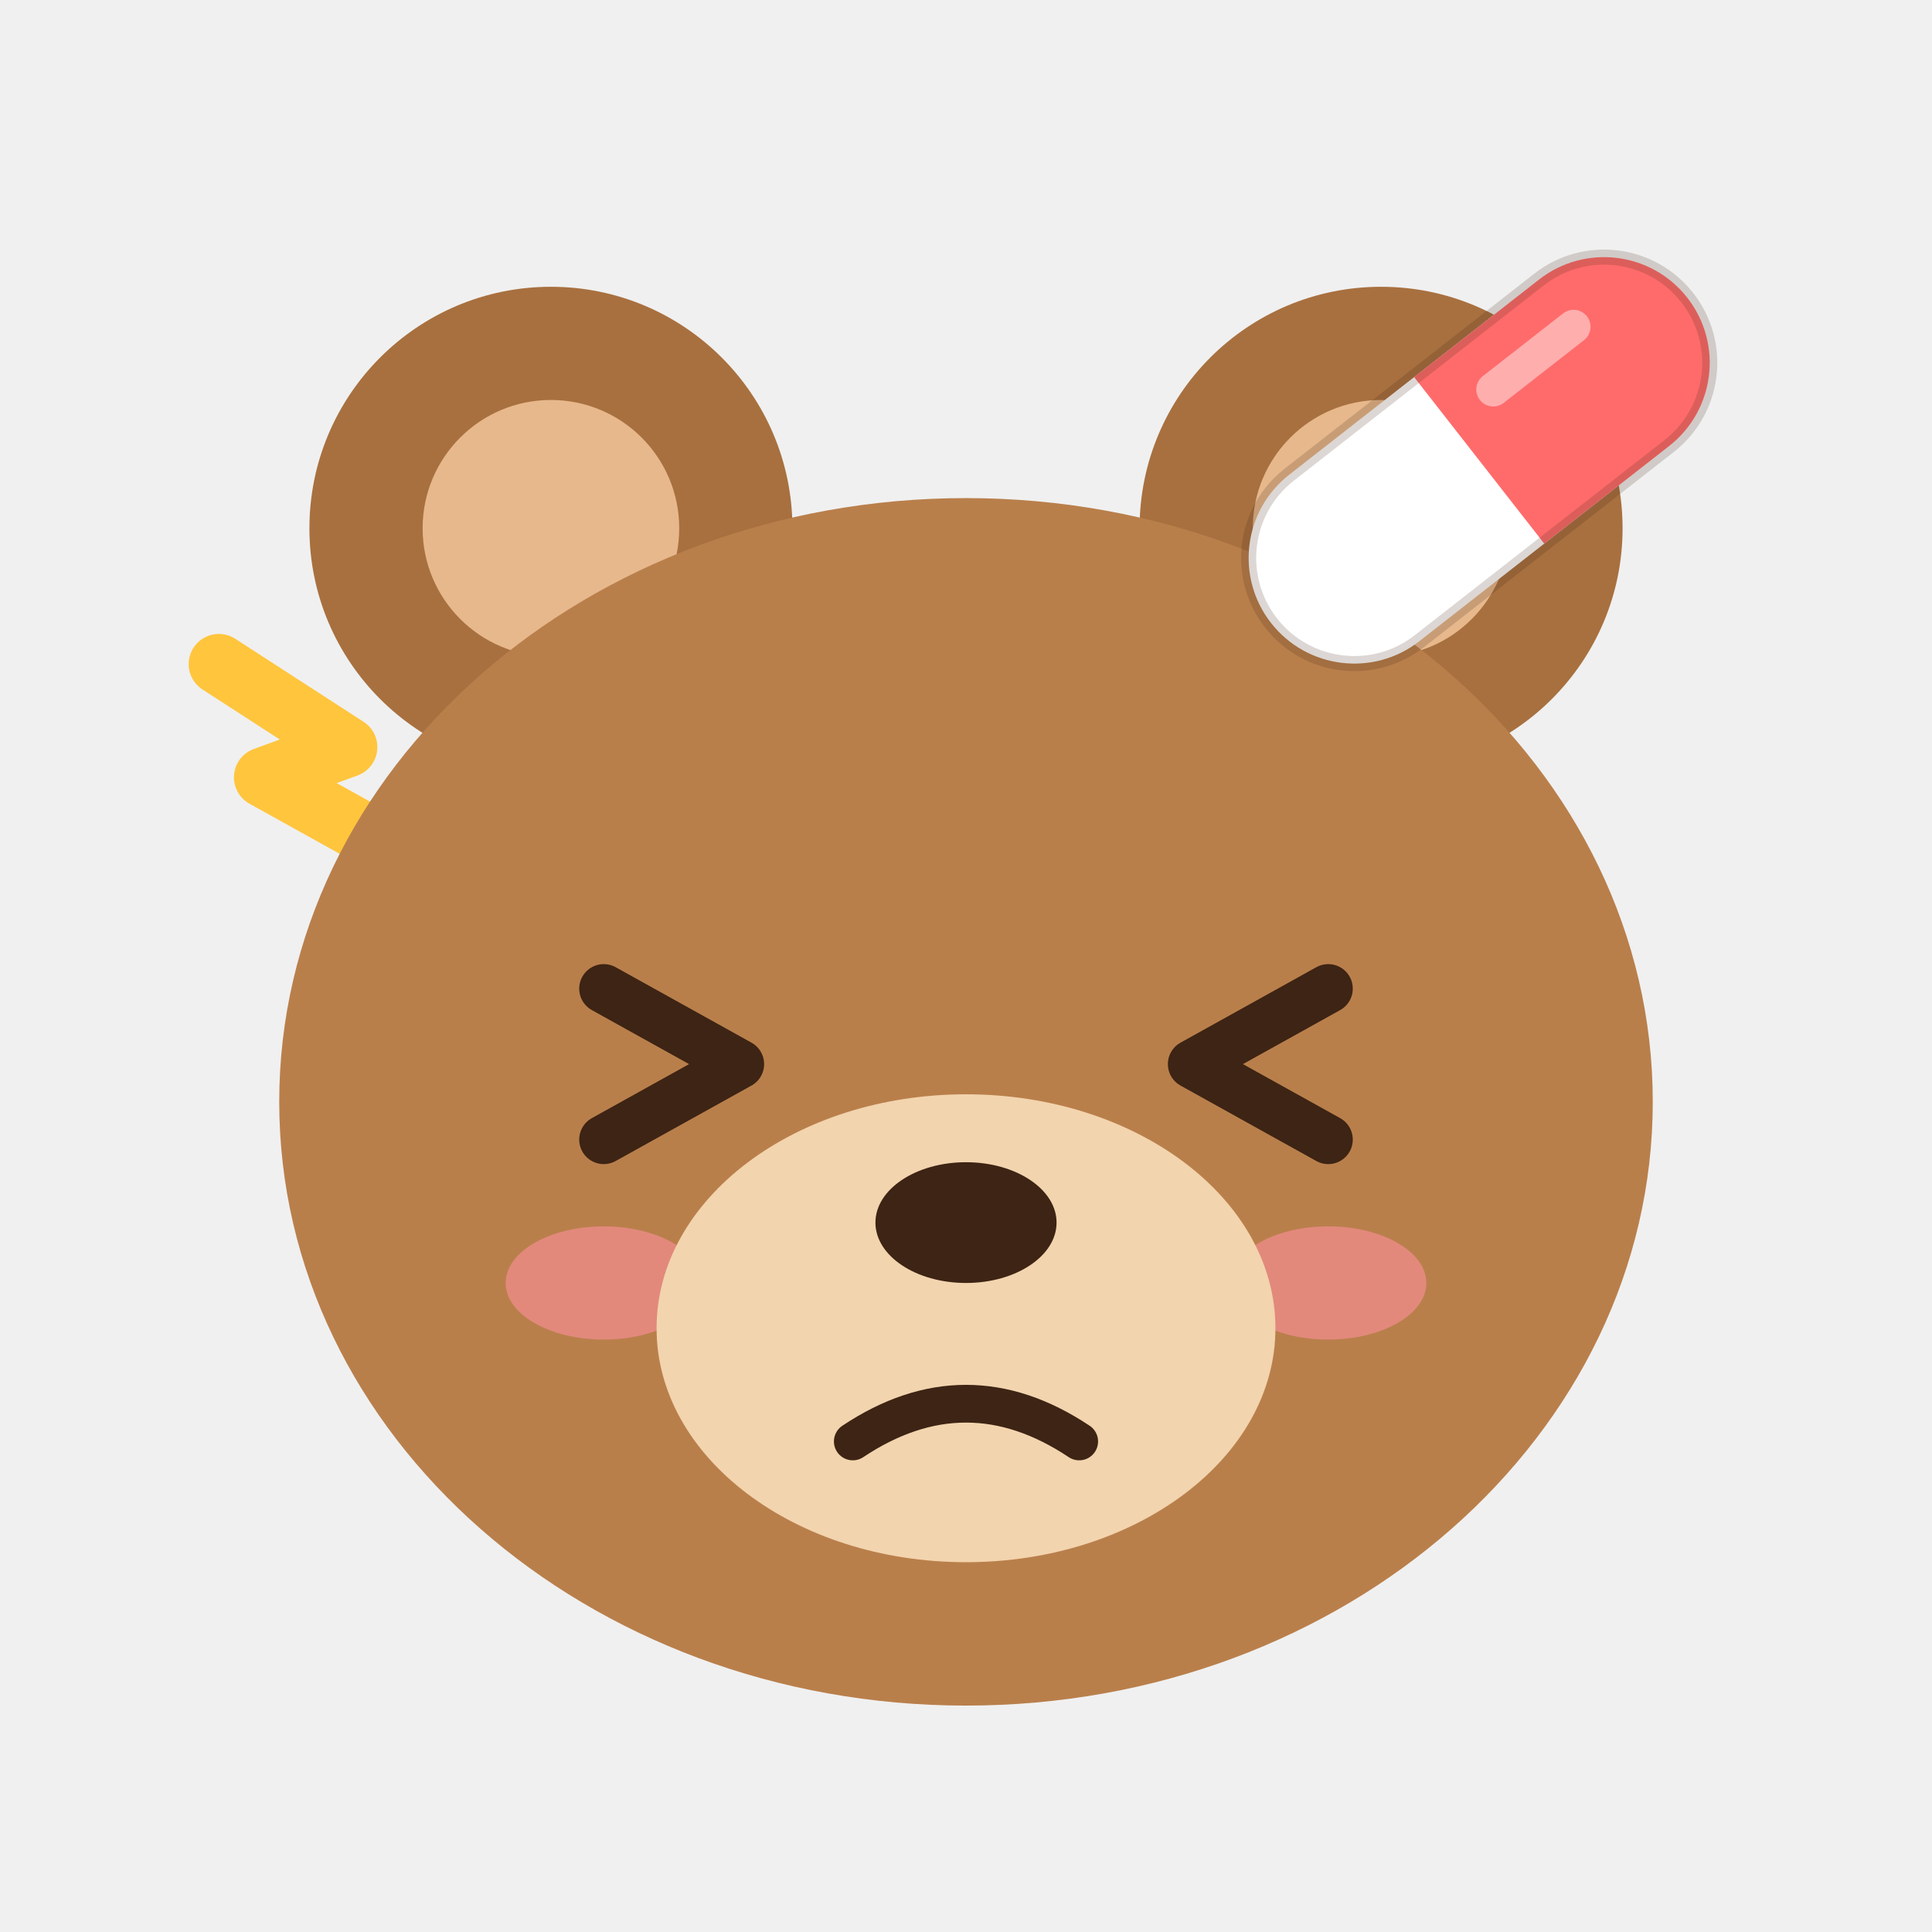
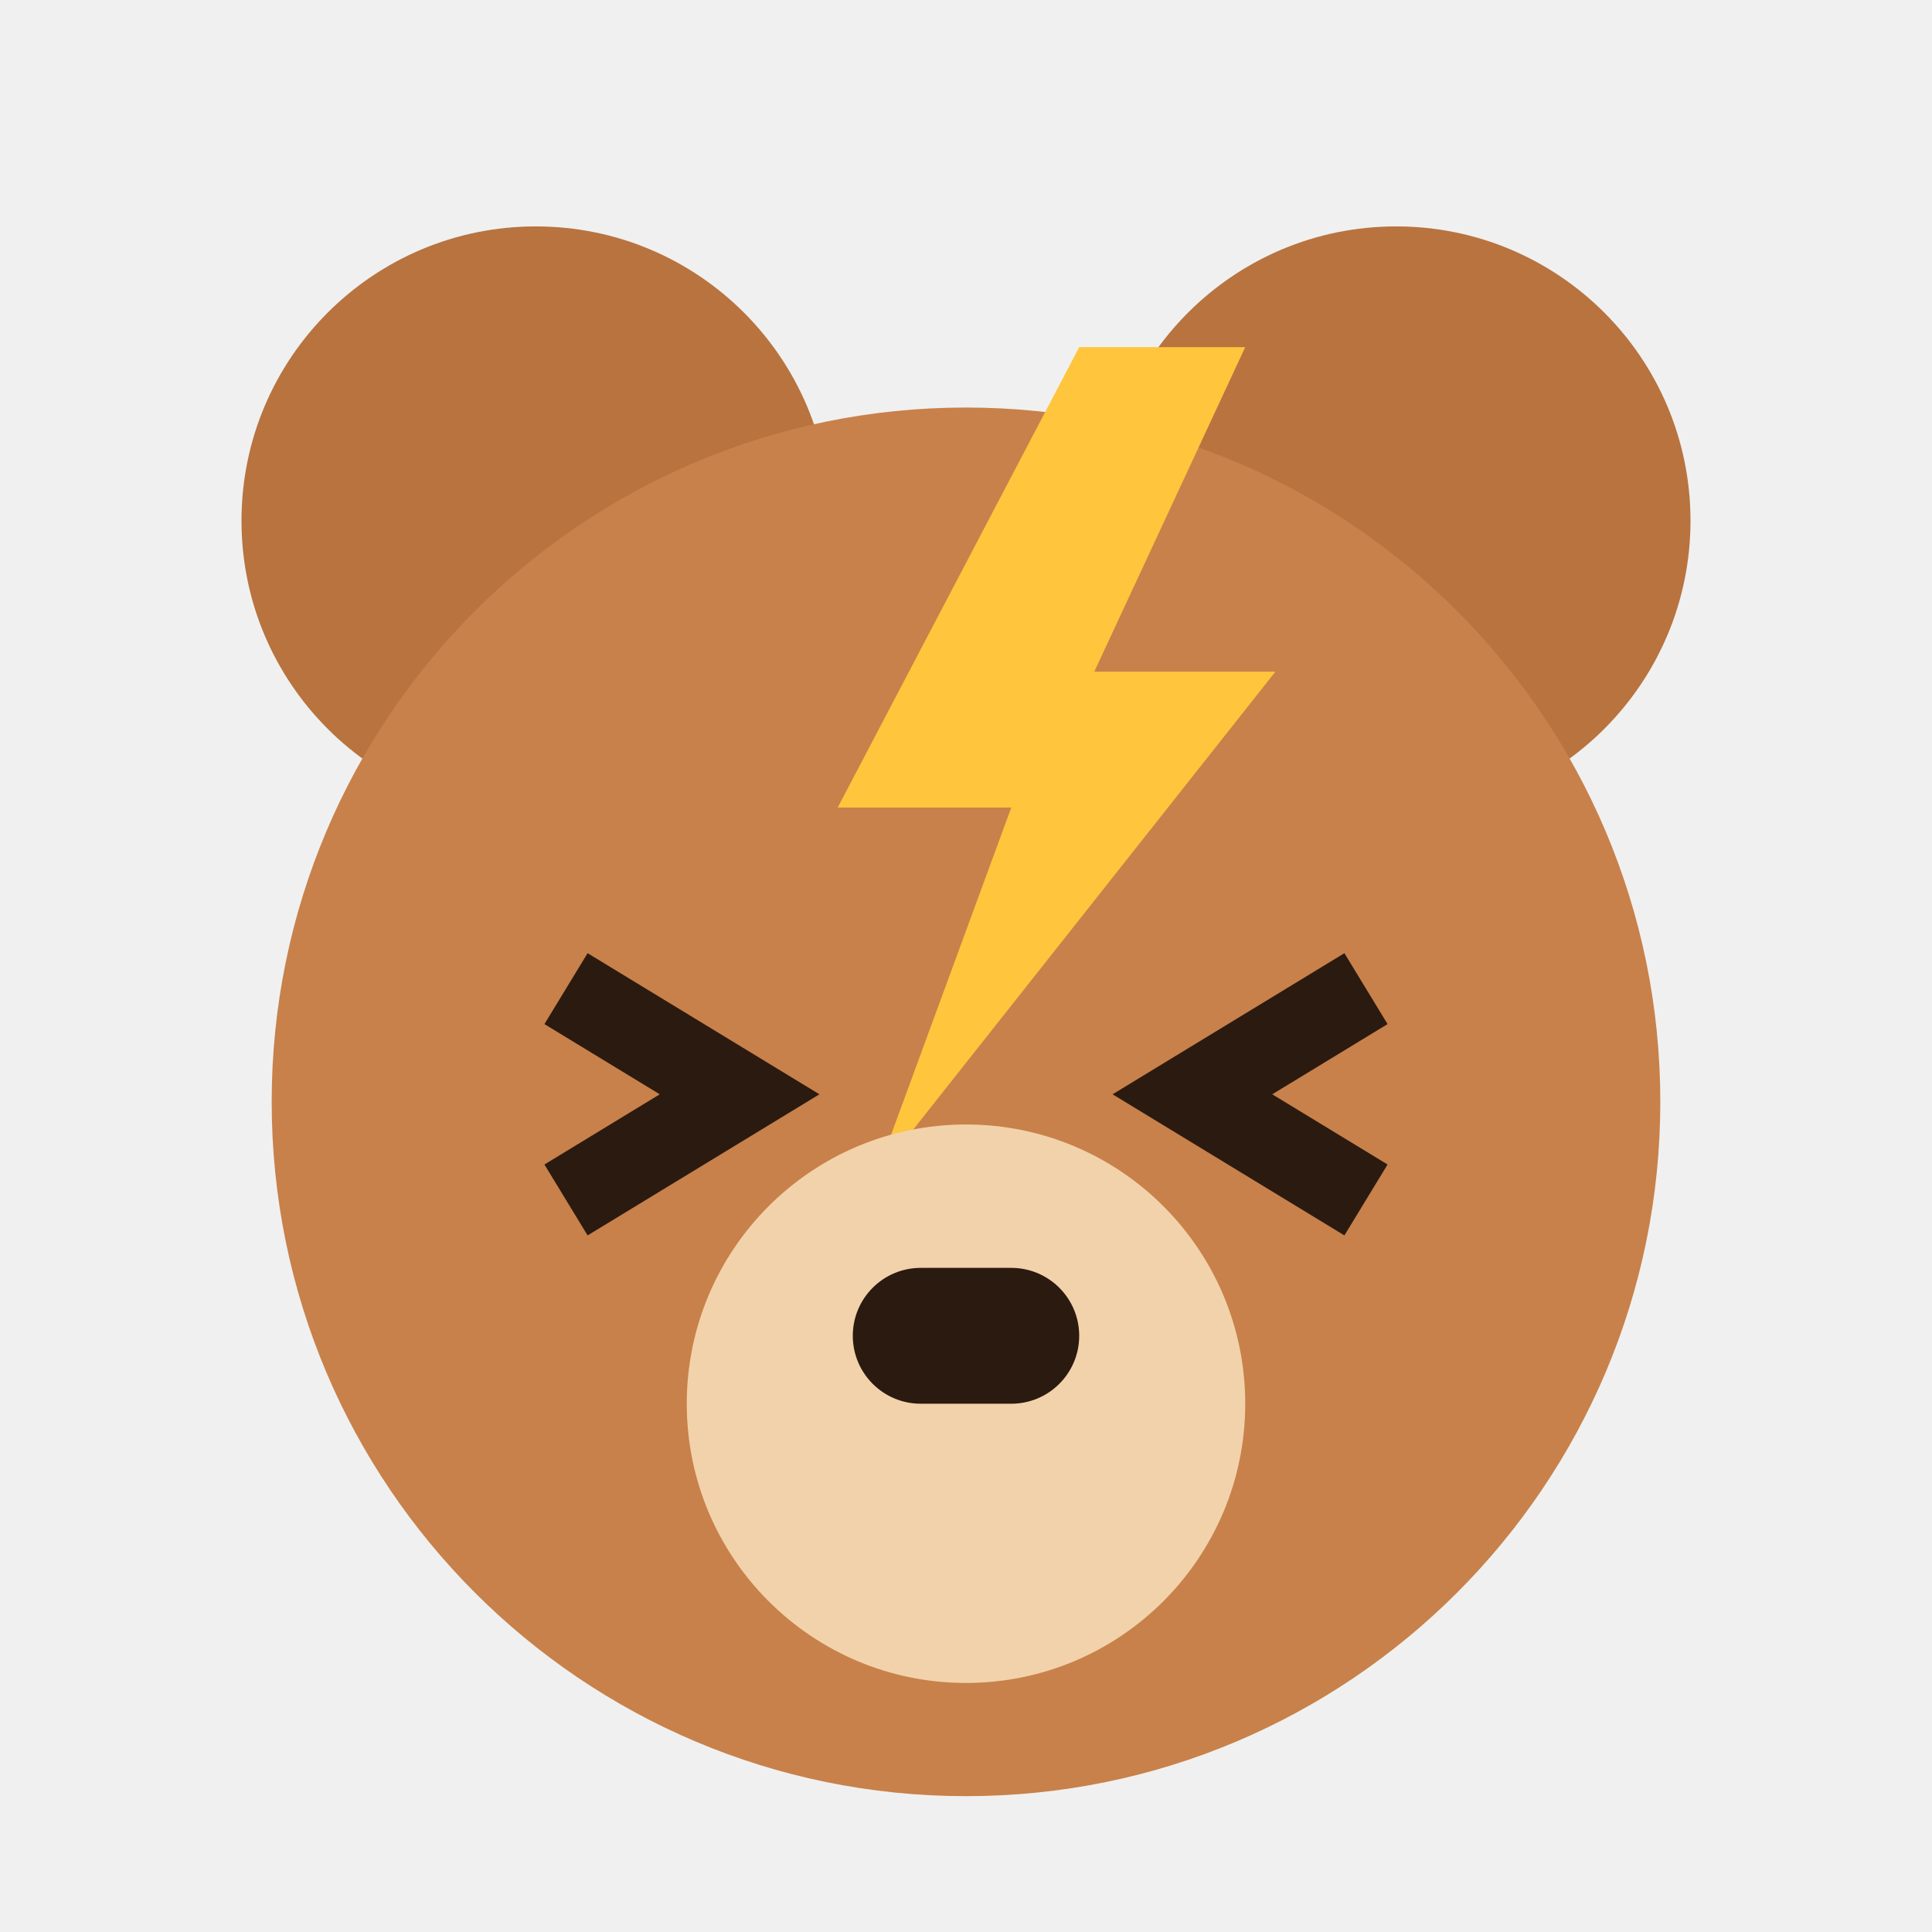
<svg xmlns="http://www.w3.org/2000/svg" viewBox="0 0 512 512">
-   <g stroke-linecap="round" stroke-linejoin="round">
-     <path d="M58 176 l34 22 l-22 8 l36 20" fill="none" stroke="#ffc53d" stroke-width="16" />
-     <circle cx="146" cy="140" r="64" fill="#a8703f" />
-     <circle cx="366" cy="140" r="64" fill="#a8703f" />
-     <circle cx="146" cy="140" r="34" fill="#e7b88c" />
-     <circle cx="366" cy="140" r="34" fill="#e7b88c" />
-     <ellipse cx="256" cy="292" rx="182" ry="160" fill="#b97f4b" />
-     <path d="M160 262 l36 20 l-36 20" fill="none" stroke="#3d2414" stroke-width="13" />
-     <path d="M352 262 l-36 20 l36 20" fill="none" stroke="#3d2414" stroke-width="13" />
-     <ellipse cx="160" cy="340" rx="26" ry="15" fill="#f08c8c" opacity=".75" />
-     <ellipse cx="352" cy="340" rx="26" ry="15" fill="#f08c8c" opacity=".75" />
-     <ellipse cx="256" cy="352" rx="82" ry="62" fill="#f2d4ae" />
-     <ellipse cx="256" cy="324" rx="24" ry="16" fill="#3d2414" />
-     <path d="M226 382 q30 -20 60 0" fill="none" stroke="#3d2414" stroke-width="10" />
-     <g transform="rotate(-38 392 122)">
-       <rect x="322" y="94" width="140" height="56" rx="28" fill="#ffffff" />
-       <path d="M392 94 H434 a28 28 0 0 1 0 56 H392 Z" fill="#ff6b6b" />
-       <rect x="402" y="105" width="36" height="9" rx="4.5" fill="#ffffff" opacity=".45" />
-       <rect x="322" y="94" width="140" height="56" rx="28" fill="none" stroke="#3d2414" stroke-opacity=".18" stroke-width="4" />
-     </g>
-   </g>
+   <circle cx="142" cy="138" r="78" fill="#b8733f" />
+   <circle cx="370" cy="138" r="78" fill="#b8733f" />
+   <circle cx="256" cy="292" r="184" fill="#c8814a" />
+   <path d="M286 92 L222 214 L268 214 L232 312 L338 178 L290 178 L330 92 Z" fill="#ffc53d" />
+   <path d="M150 262 L196 290 L150 318" fill="none" stroke="#2b1a10" stroke-width="22" stroke-linejoin="miter" stroke-linecap="butt" />
+   <path d="M362 262 L316 290 L362 318" fill="none" stroke="#2b1a10" stroke-width="22" stroke-linejoin="miter" stroke-linecap="butt" />
+   <circle cx="256" cy="372" r="74" fill="#f2d2aa" />
+   <rect x="226" y="336" width="60" height="36" rx="18" fill="#2b1a10" />
</svg>
